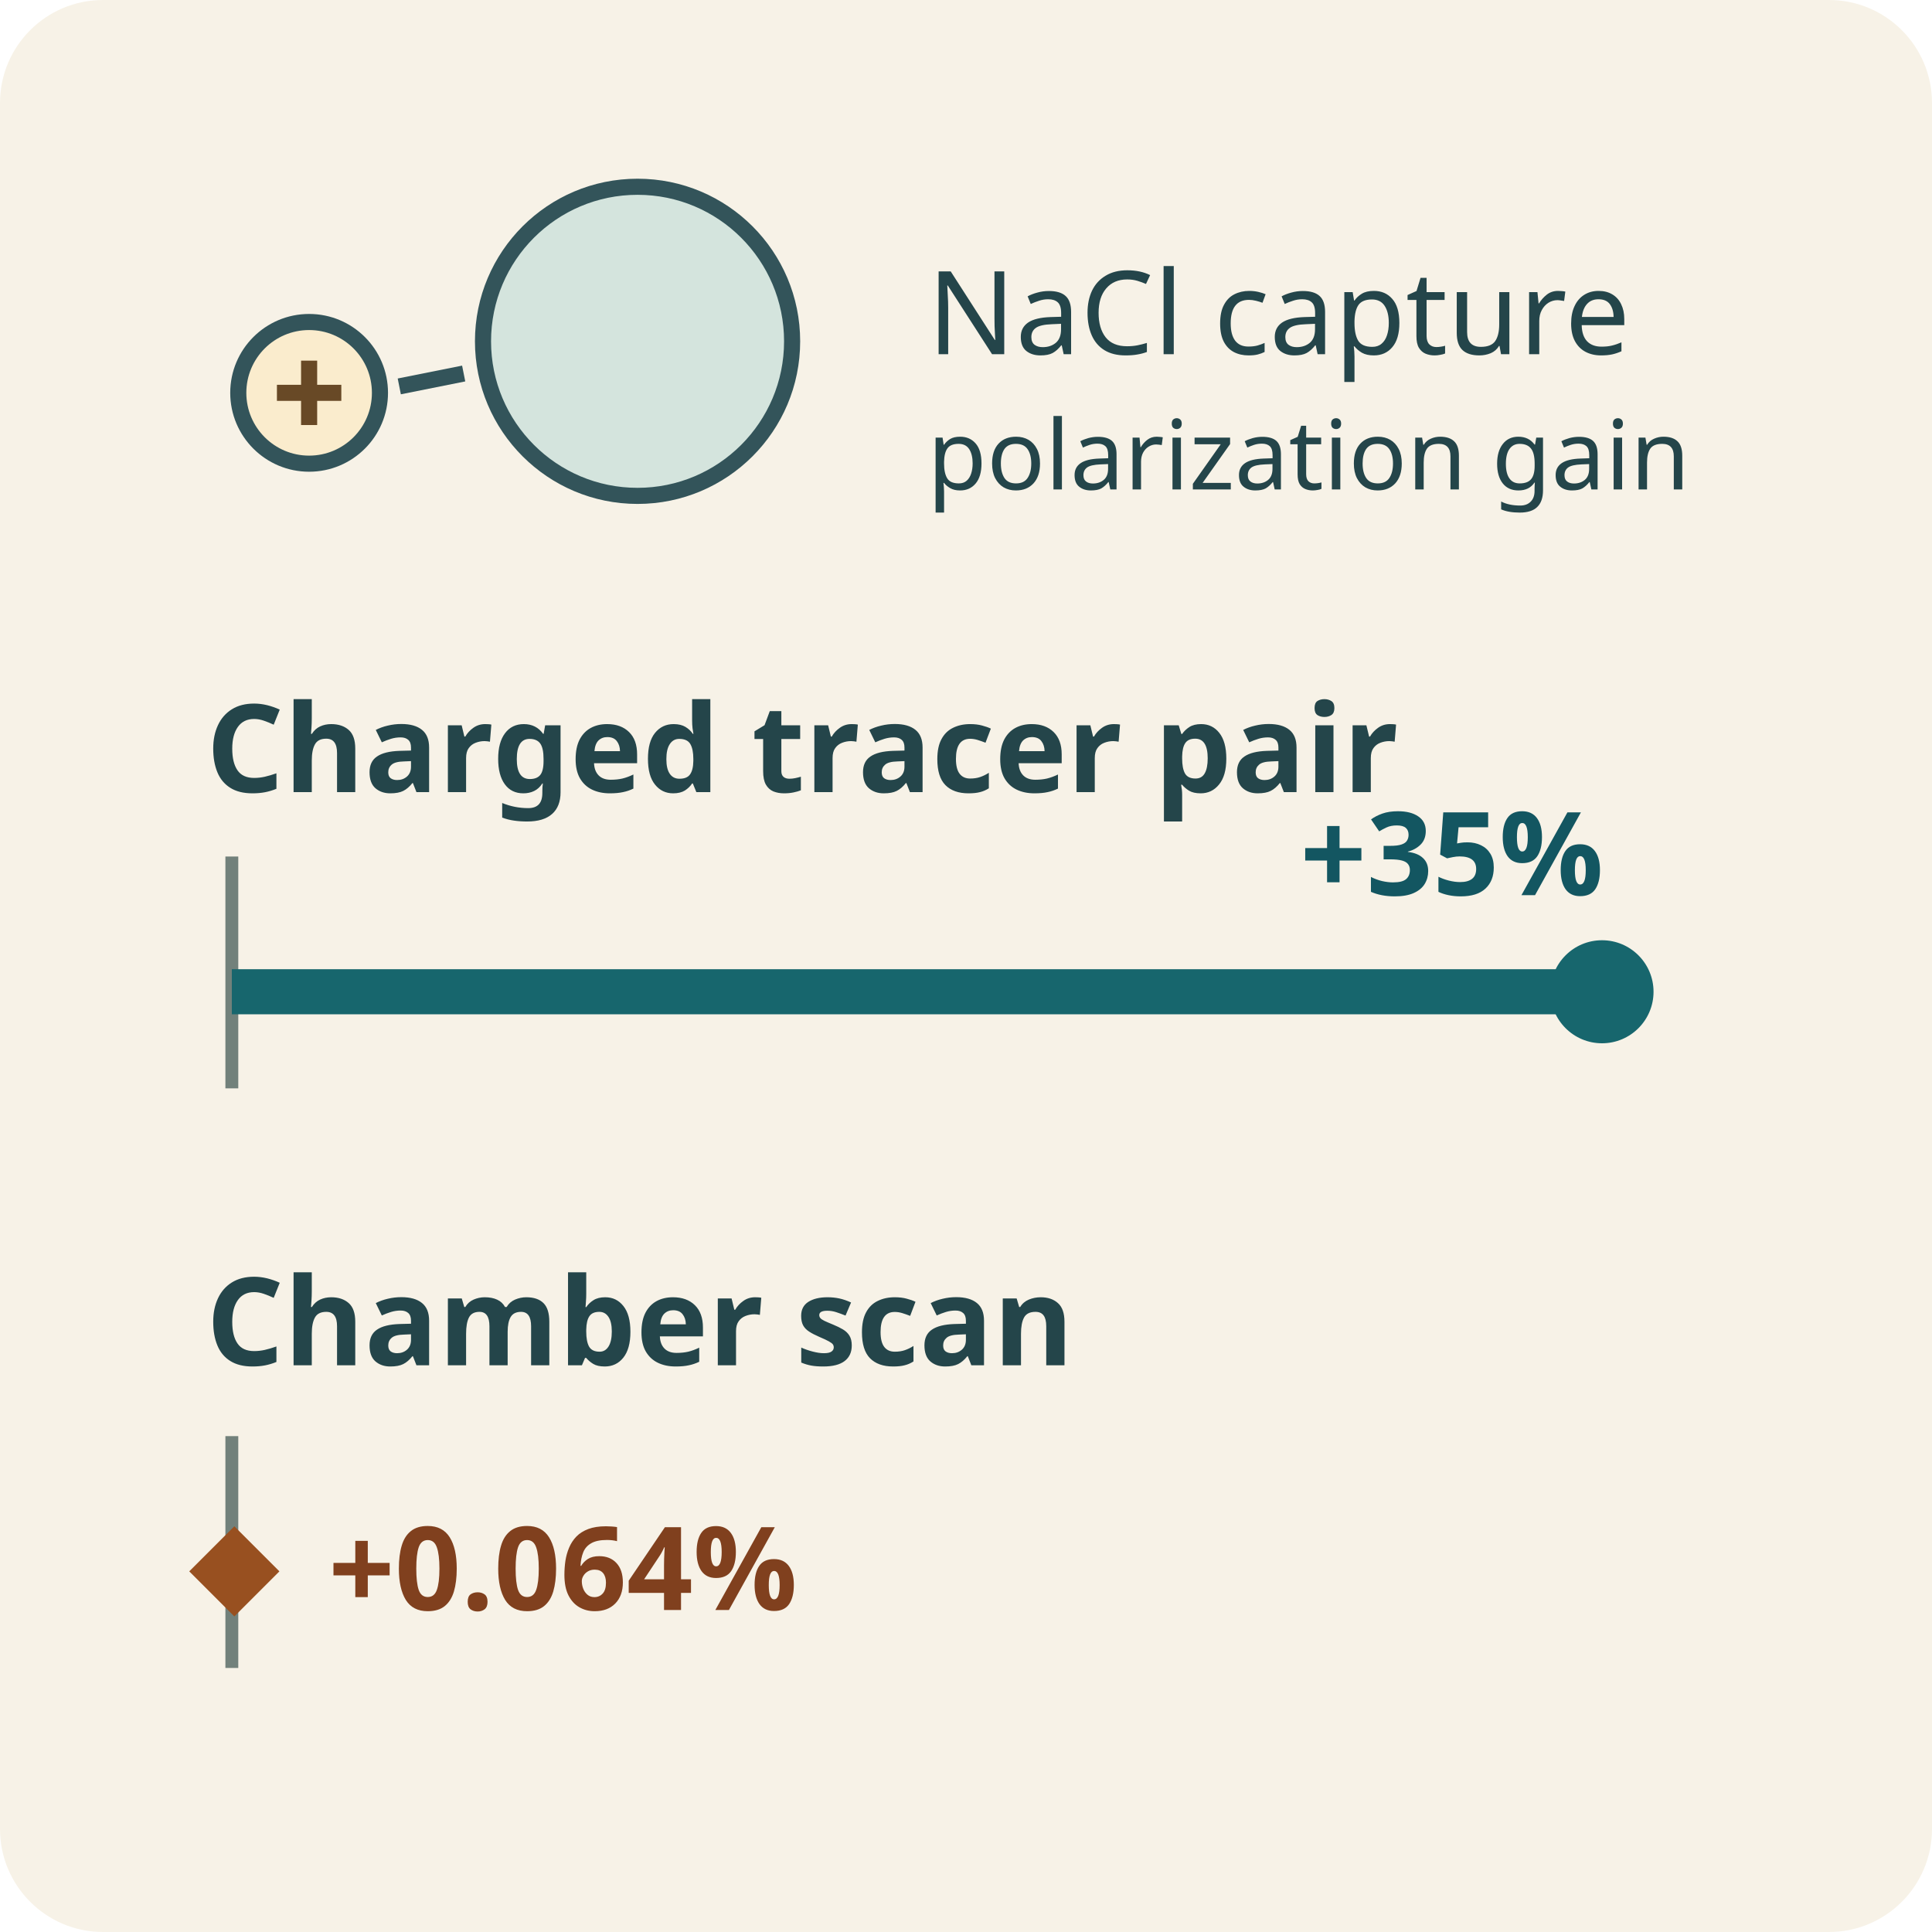
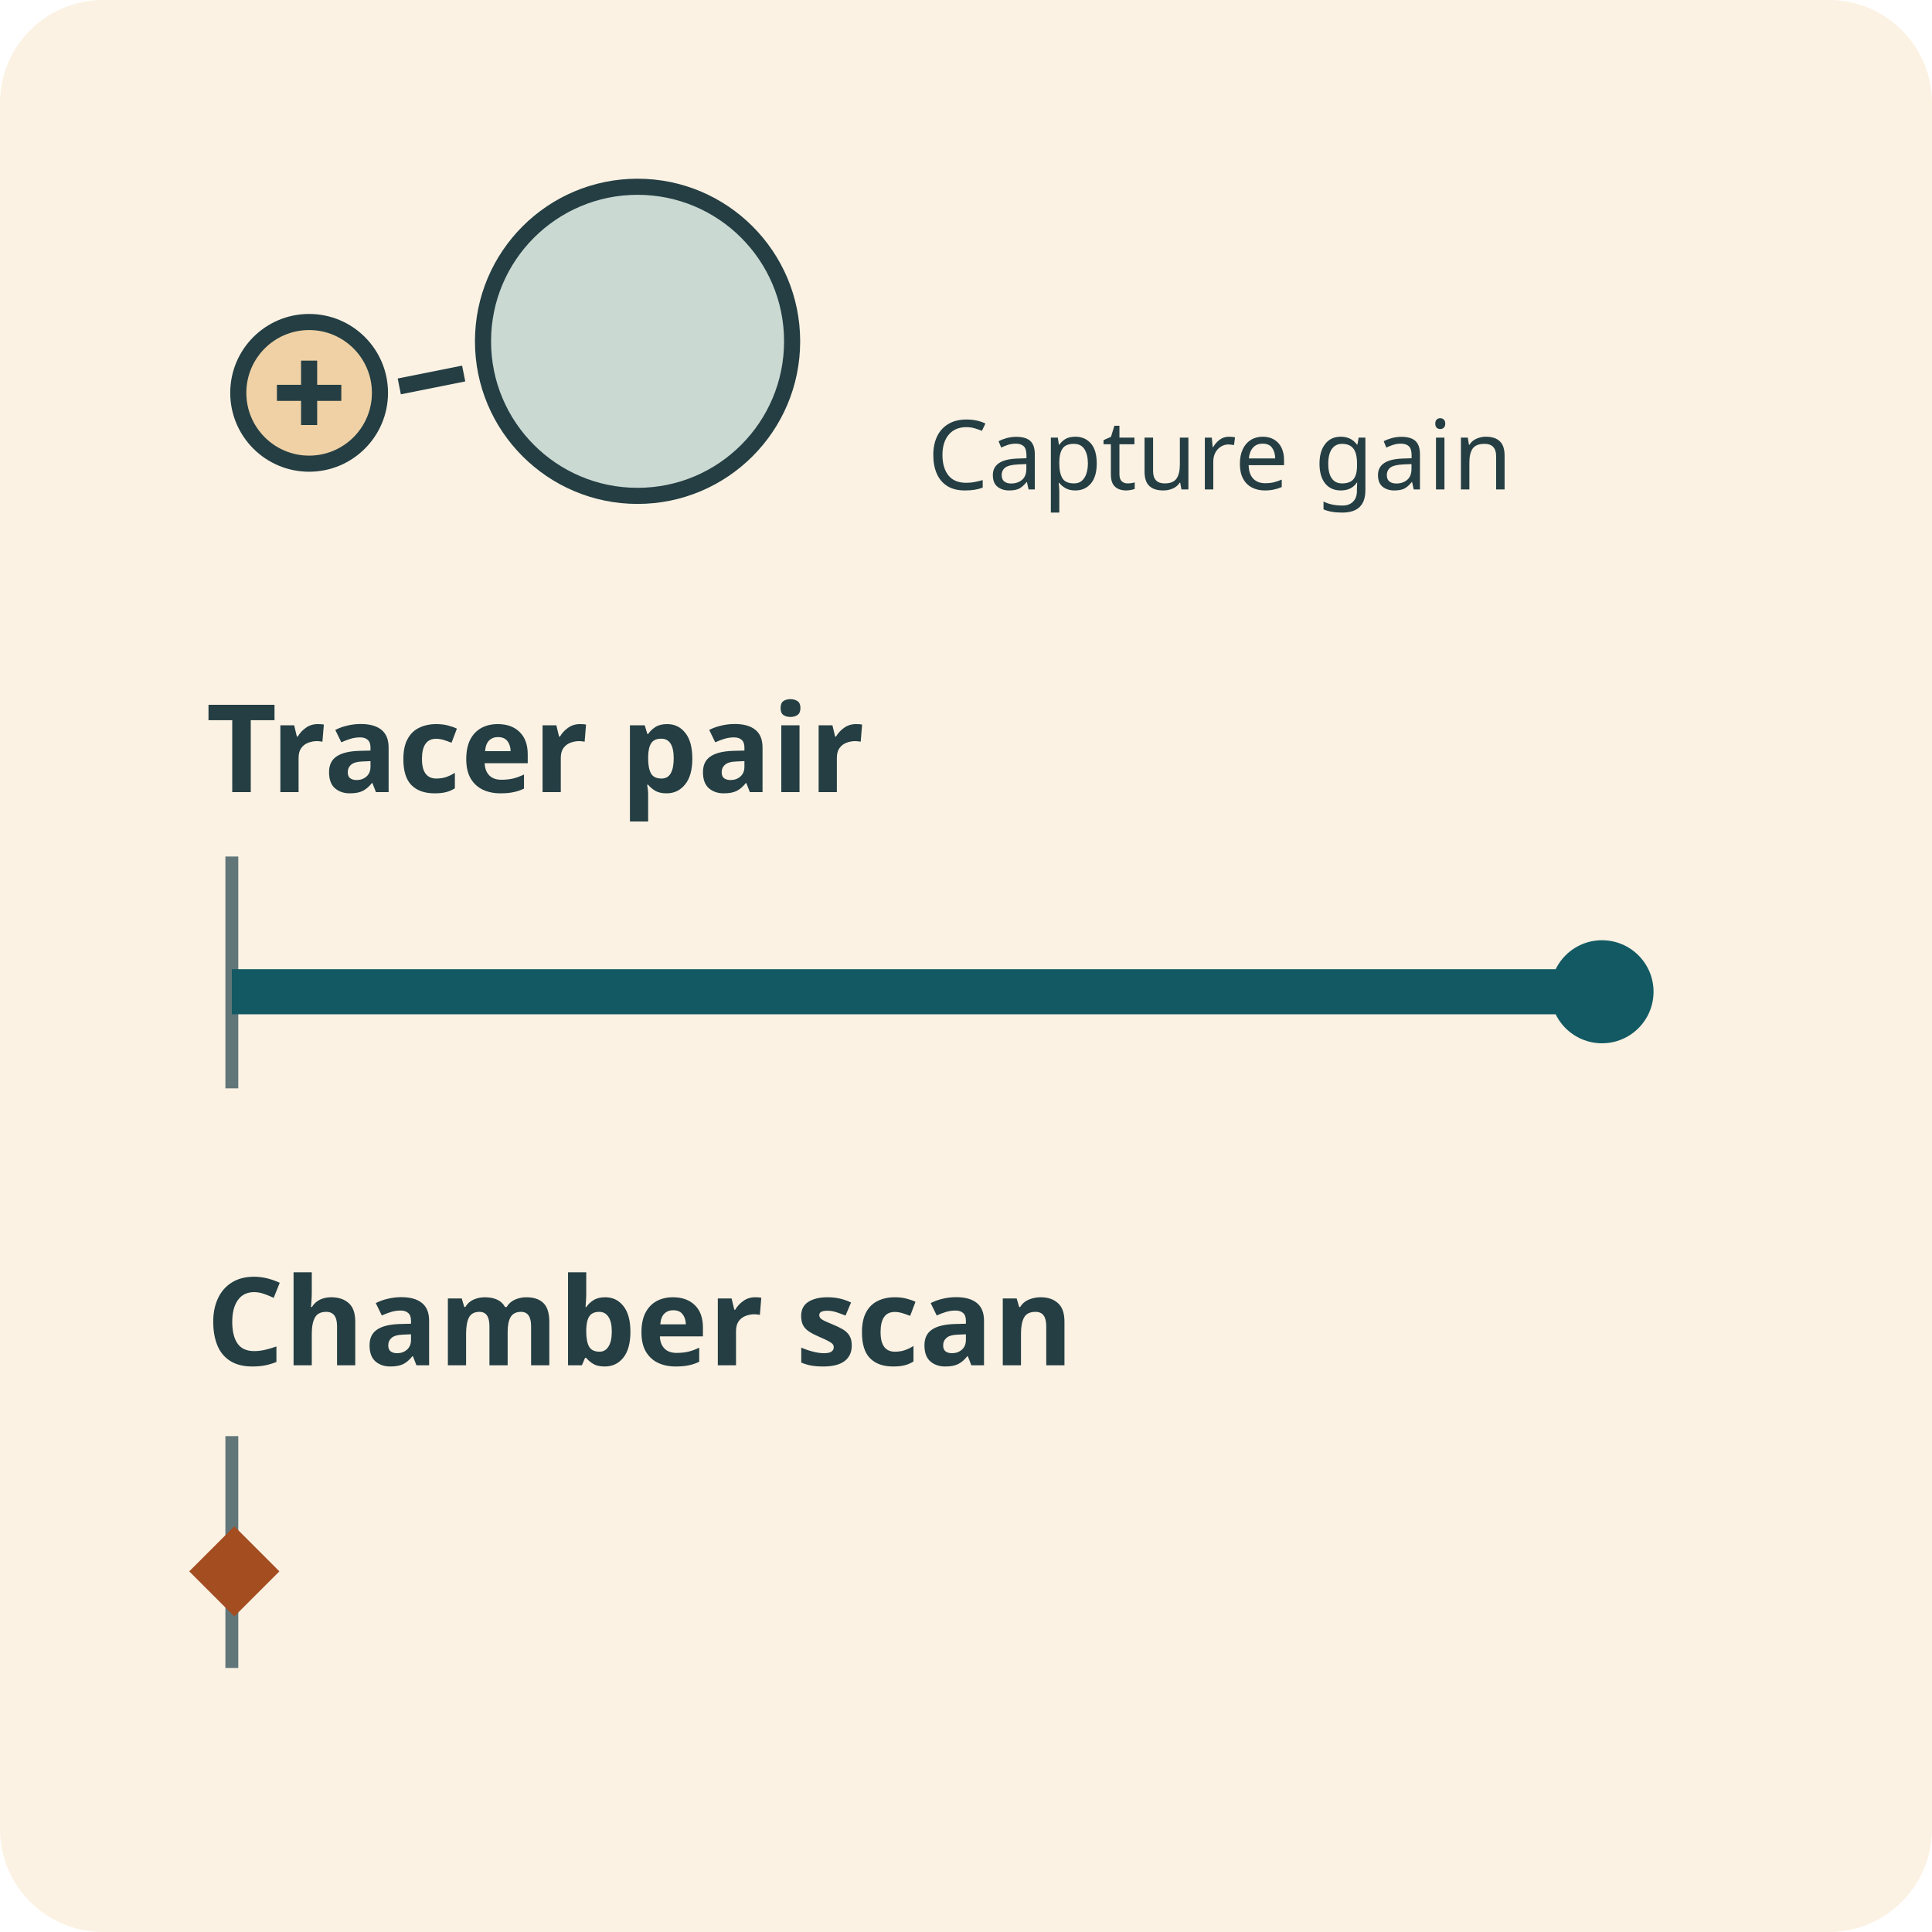
<svg xmlns="http://www.w3.org/2000/svg" width="3in" height="3in" viewBox="0 0 300 300" role="img" aria-labelledby="title desc">
-   <rect width="300" height="300" rx="16" fill="#f7f2e7" />
-   <g fill="none" stroke="#33545a" stroke-width="2.5" stroke-linejoin="round">
-     <circle cx="48" cy="61" r="11" fill="#faeccd" />
-     <path d="M43 61h10m-5-5v10" stroke="#684926" />
-     <circle cx="99" cy="53" r="24" fill="#d4e4dd" />
+   <rect width="300" height="300" rx="16" fill="#fbf2e3" />
+   <g fill="none" stroke="#243e43" stroke-width="2.5" stroke-linejoin="round">
+     <circle cx="48" cy="61" r="11" fill="#efd1a5" />
+     <path d="M43 61h10m-5-5v10" stroke="#243e43" />
+     <circle cx="99" cy="53" r="24" fill="#cad9d2" />
    <path d="M62 60l10-2" />
  </g>
-   <g font-family="sans-serif" fill="#24454a">
-     <text x="144" y="55" font-size="18">NaCl capture</text>
-     <text x="144" y="76" font-size="15">polarization gain</text>
-     <text x="32" y="123" font-size="19" font-weight="bold">Charged tracer pair</text>
+   <g font-family="sans-serif" fill="#243e43">
+     <text x="144" y="76" font-size="15">Capture gain</text>
+     <text x="32" y="123" font-size="19" font-weight="bold">Tracer pair</text>
    <text x="32" y="212" font-size="19" font-weight="bold">Chamber scan</text>
  </g>
-   <path d="M36 133v36m0 54v36" fill="none" stroke="#72817b" stroke-width="2" />
-   <path d="M36 154H248.76" fill="none" stroke="#17666d" stroke-width="7" />
-   <circle cx="248.76" cy="154" r="8" fill="#17666d" />
-   <path d="M36 244h.386" fill="none" stroke="#985020" stroke-width="7" />
-   <path d="m36.386 237 7 7-7 7-7-7Z" fill="#985020" />
-   <g font-family="sans-serif" font-weight="bold" font-size="18">
-     <text x="249" y="139" text-anchor="end" fill="#135661">+35%</text>
-     <text x="51" y="250" fill="#80401e">+0.064%</text>
-   </g>
+   <path d="M36 133v36m0 54v36" fill="none" stroke="#617679" stroke-width="2" />
+   <path d="M36 154H248.76" fill="none" stroke="#135963" stroke-width="7" />
+   <circle cx="248.76" cy="154" r="8" fill="#135963" />
+   <path d="M36 244h.386" fill="none" stroke="#a44d21" stroke-width="7" />
+   <path d="m36.386 237 7 7-7 7-7-7Z" fill="#a44d21" />
</svg>
